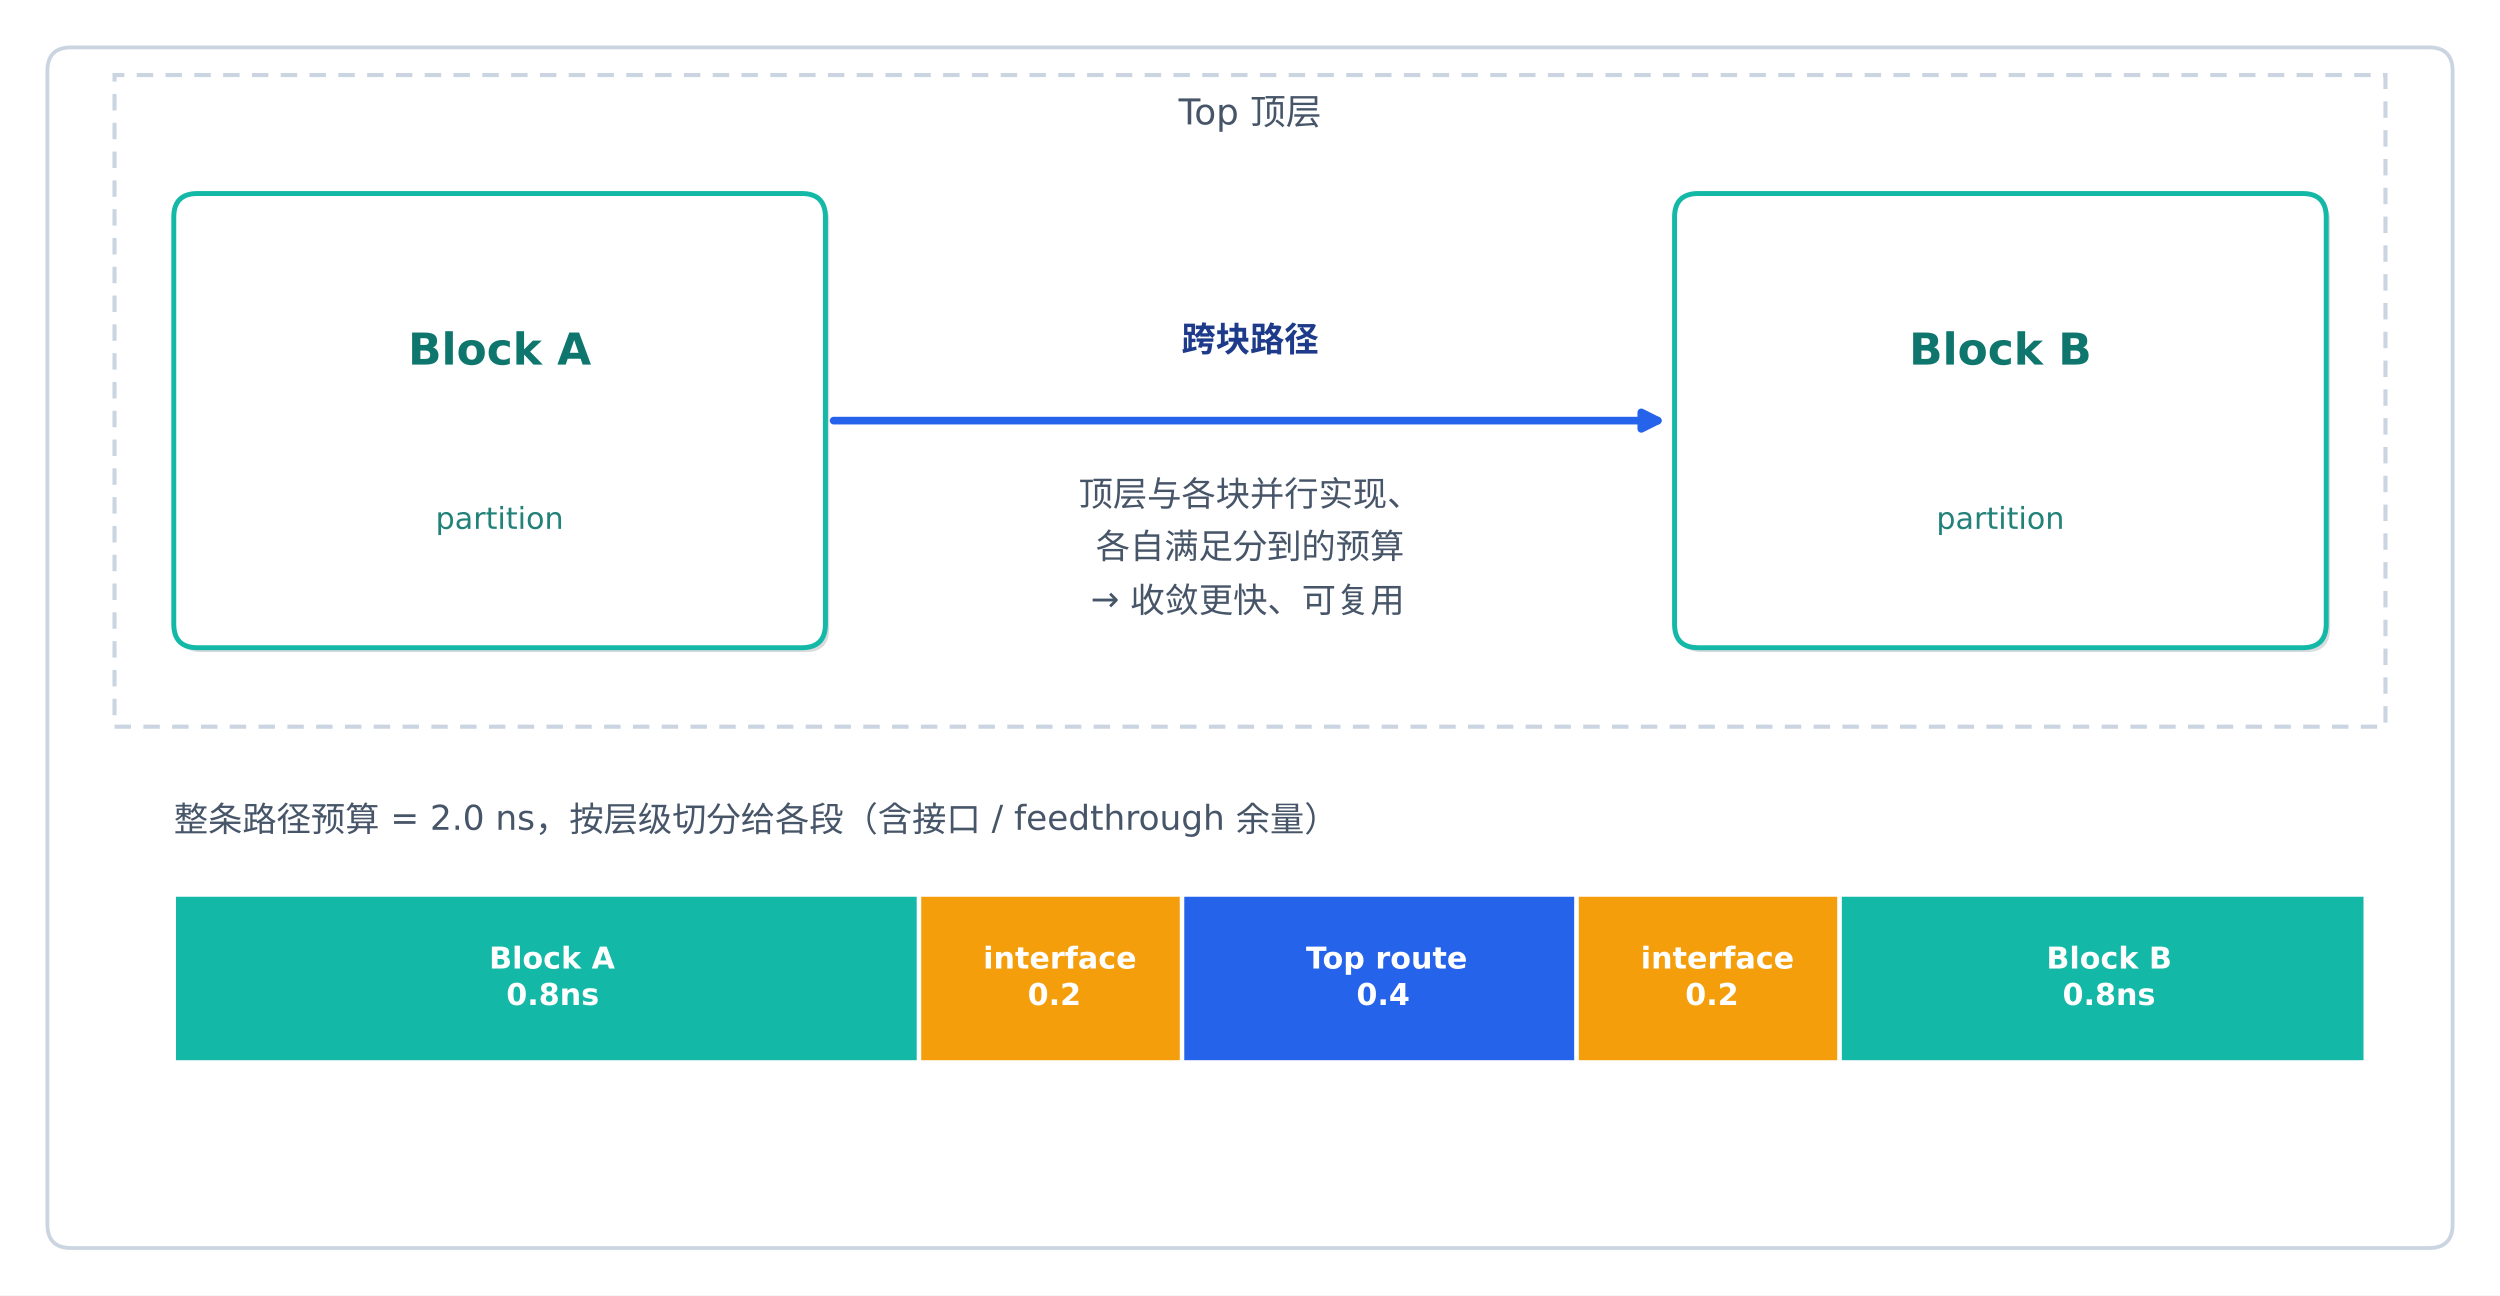
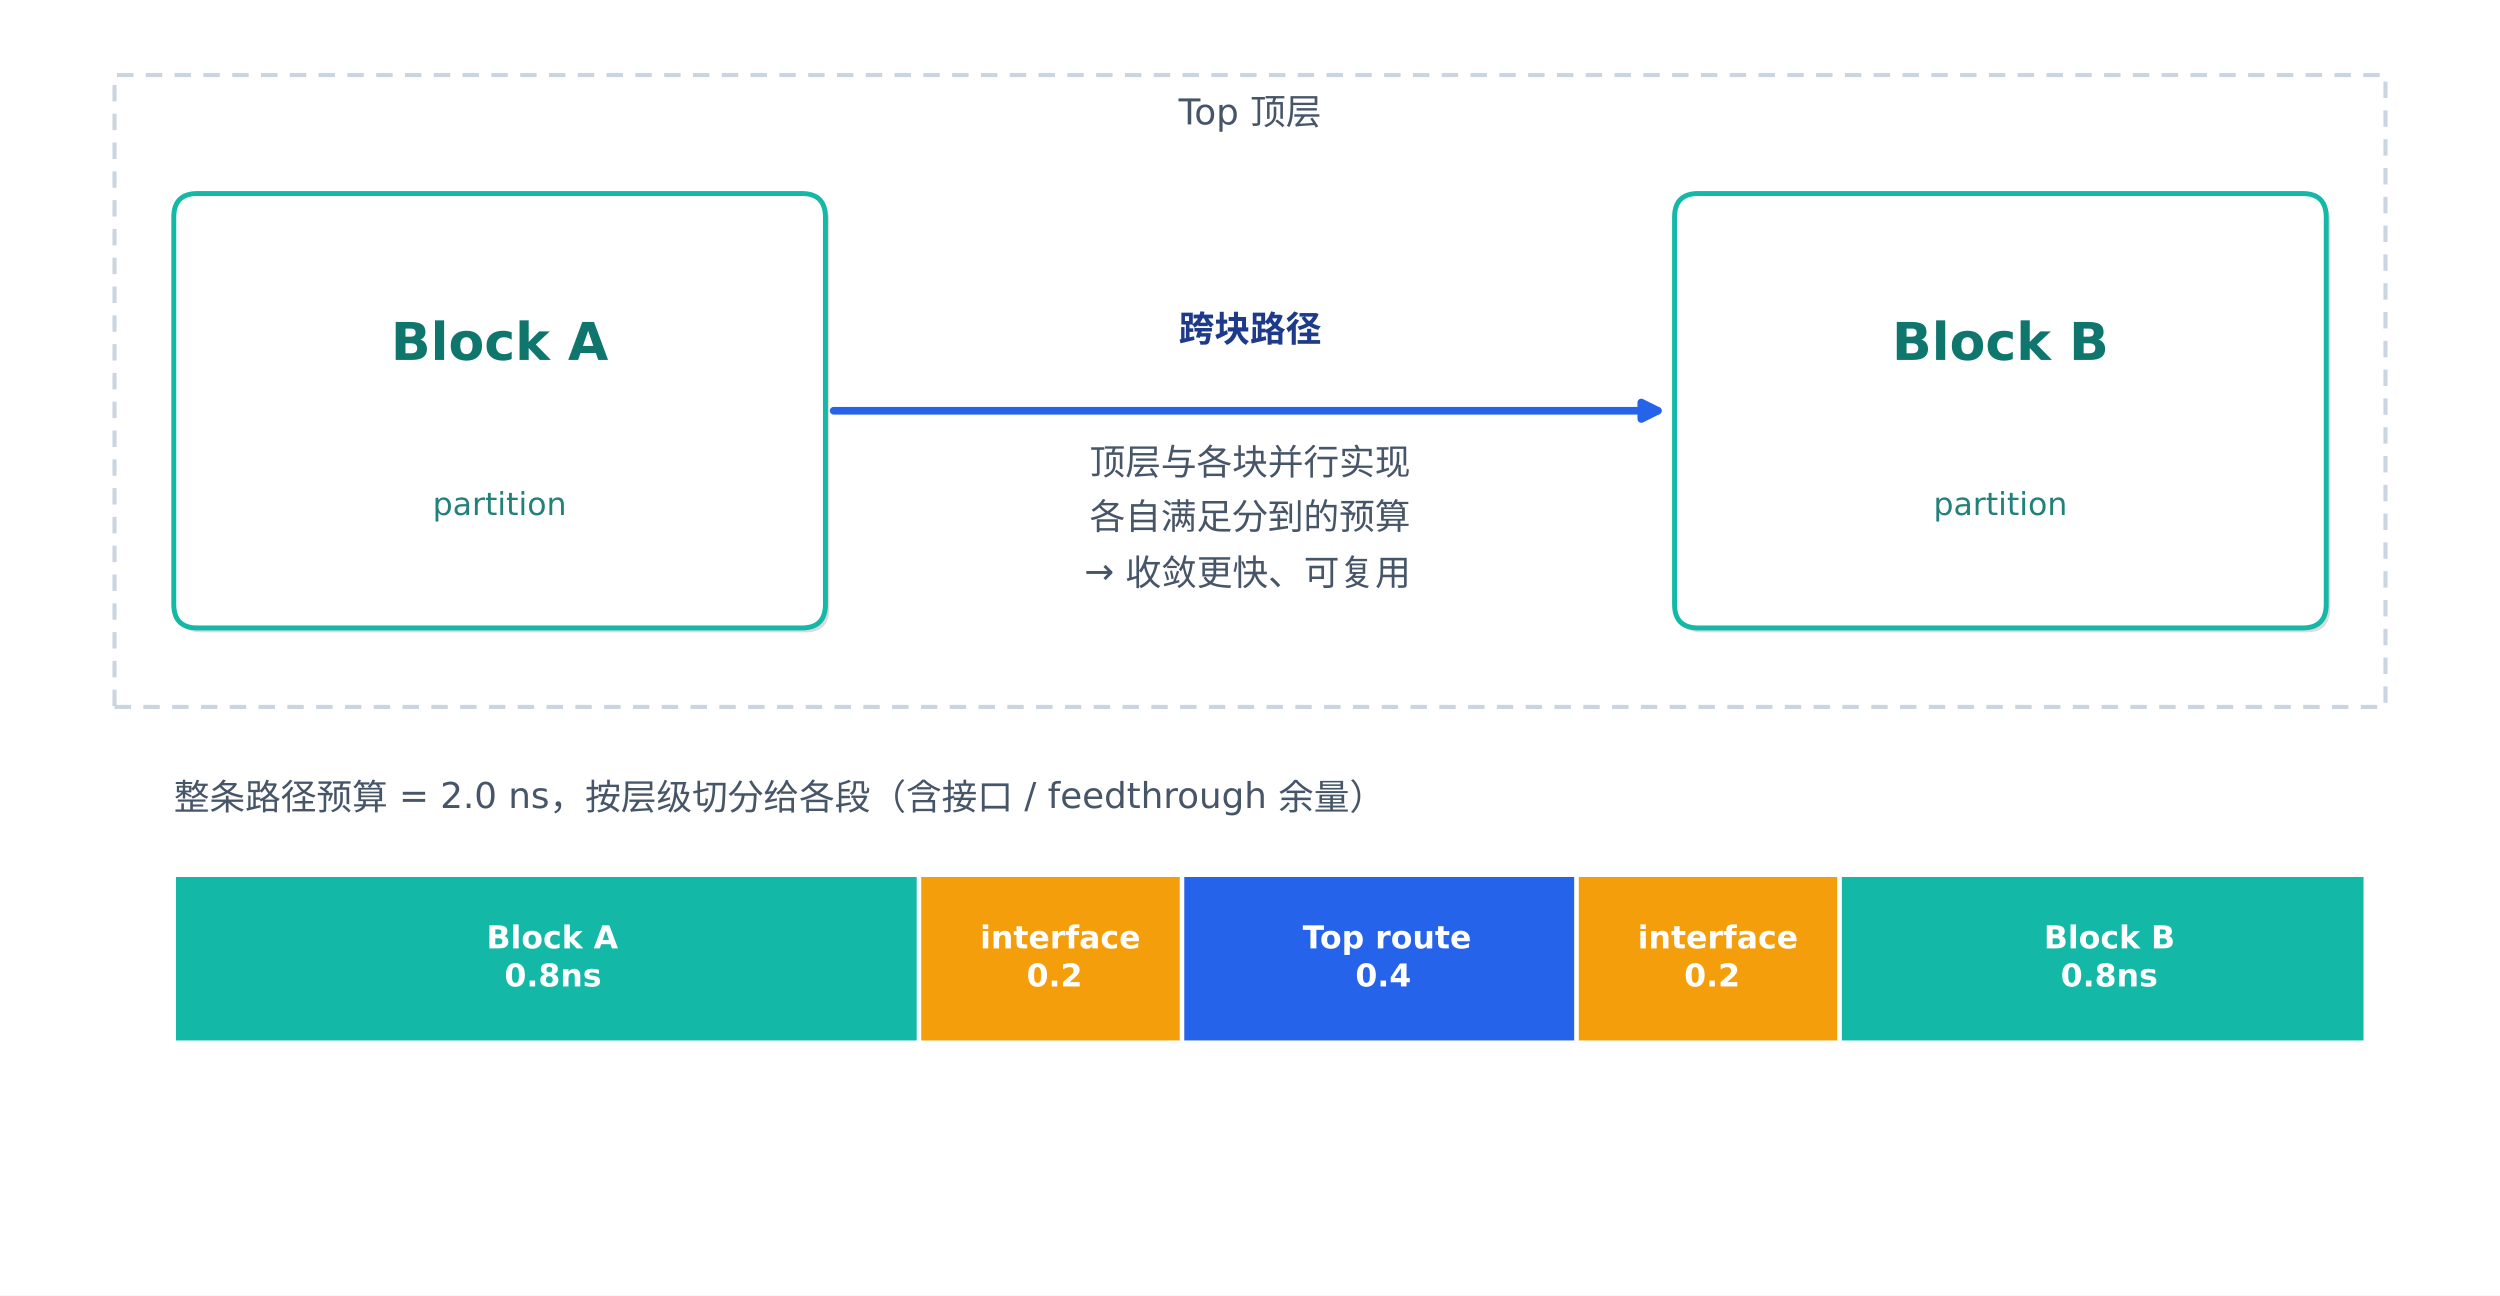
<svg xmlns="http://www.w3.org/2000/svg" width="911.52pt" height="472.32pt" viewBox="0 0 911.52 472.32" version="1.1">
  <defs>
    <style type="text/css">*{stroke-linejoin: round; stroke-linecap: butt}</style>
  </defs>
  <g id="figure_1">
    <g id="patch_1">
      <path d="M 0 472.32  L 911.52 472.32  L 911.52 0  L 0 0  z " style="fill: #ffffff" />
    </g>
    <g id="axes_1">
      <g id="patch_2">
-         <path d="M 5.76 466.56  L 905.76 466.56  L 905.76 5.76  L 5.76 5.76  z " clip-path="url(#pc28c6e87d7)" style="fill: #ffffff" />
+         <path d="M 5.76 466.56  L 905.76 466.56  L 905.76 5.76  L 5.76 5.76  z " clip-path="url(#p3245d3a0c8)" style="fill: #ffffff" />
      </g>
      <g id="patch_3">
-         <path d="M 25.92 455.04  L 885.6 455.04  Q 894.24 455.04 894.24 446.4  L 894.24 25.92  Q 894.24 17.28 885.6 17.28  L 25.92 17.28  Q 17.28 17.28 17.28 25.92  L 17.28 446.4  Q 17.28 455.04 25.92 455.04  L 25.92 455.04  z " clip-path="url(#pc28c6e87d7)" style="fill: none; stroke: #cbd5e1; stroke-width: 1.4; stroke-linejoin: miter" />
+         <path d="M 41.76 257.76  L 869.76 257.76  L 869.76 27.36  L 41.76 27.36  L 41.76 257.76  z " clip-path="url(#p3245d3a0c8)" style="fill: none; stroke-dasharray: 6,4.5; stroke-dashoffset: 0; stroke: #cbd5e1; stroke-width: 1.5; stroke-linejoin: miter" />
      </g>
      <g id="patch_4">
-         <path d="M 41.76 264.96  L 869.76 264.96  L 869.76 27.36  L 41.76 27.36  L 41.76 264.96  z " clip-path="url(#pc28c6e87d7)" style="fill: none; stroke-dasharray: 6,4.5; stroke-dashoffset: 0; stroke: #cbd5e1; stroke-width: 1.5; stroke-linejoin: miter" />
+         <path d="M 73.4 230.56  L 293.72 230.56  Q 302.36 230.56 302.36 221.92  L 302.36 80.8  Q 302.36 72.16 293.72 72.16  L 73.4 72.16  Q 64.76 72.16 64.76 80.8  L 64.76 221.92  Q 64.76 230.56 73.4 230.56  z " clip-path="url(#p3245d3a0c8)" style="fill: #0f172a; opacity: 0.16" />
+         <path d="M 72 228.96  L 292.32 228.96  Q 300.96 228.96 300.96 220.32  L 300.96 79.2  Q 300.96 70.56 292.32 70.56  L 72 70.56  Q 63.36 70.56 63.36 79.2  L 63.36 220.32  Q 63.36 228.96 72 228.96  z " clip-path="url(#p3245d3a0c8)" style="fill: #ffffff; stroke: #14b8a6; stroke-width: 1.8; stroke-linejoin: miter" />
      </g>
      <g id="patch_5">
-         <path d="M 73.4 237.76  L 293.72 237.76  Q 302.36 237.76 302.36 229.12  L 302.36 80.8  Q 302.36 72.16 293.72 72.16  L 73.4 72.16  Q 64.76 72.16 64.76 80.8  L 64.76 229.12  Q 64.76 237.76 73.4 237.76  z " clip-path="url(#pc28c6e87d7)" style="fill: #0f172a; opacity: 0.16" />
-         <path d="M 72 236.16  L 292.32 236.16  Q 300.96 236.16 300.96 227.52  L 300.96 79.2  Q 300.96 70.56 292.32 70.56  L 72 70.56  Q 63.36 70.56 63.36 79.2  L 63.36 227.52  Q 63.36 236.16 72 236.16  z " clip-path="url(#pc28c6e87d7)" style="fill: #ffffff; stroke: #14b8a6; stroke-width: 1.8; stroke-linejoin: miter" />
-       </g>
-       <g id="patch_6">
-         <path d="M 620.6 237.76  L 840.92 237.76  Q 849.56 237.76 849.56 229.12  L 849.56 80.8  Q 849.56 72.16 840.92 72.16  L 620.6 72.16  Q 611.96 72.16 611.96 80.8  L 611.96 229.12  Q 611.96 237.76 620.6 237.76  z " clip-path="url(#pc28c6e87d7)" style="fill: #0f172a; opacity: 0.16" />
-         <path d="M 619.2 236.16  L 839.52 236.16  Q 848.16 236.16 848.16 227.52  L 848.16 79.2  Q 848.16 70.56 839.52 70.56  L 619.2 70.56  Q 610.56 70.56 610.56 79.2  L 610.56 227.52  Q 610.56 236.16 619.2 236.16  z " clip-path="url(#pc28c6e87d7)" style="fill: #ffffff; stroke: #14b8a6; stroke-width: 1.8; stroke-linejoin: miter" />
+         <path d="M 620.6 230.56  L 840.92 230.56  Q 849.56 230.56 849.56 221.92  L 849.56 80.8  Q 849.56 72.16 840.92 72.16  L 620.6 72.16  Q 611.96 72.16 611.96 80.8  L 611.96 221.92  Q 611.96 230.56 620.6 230.56  z " clip-path="url(#p3245d3a0c8)" style="fill: #0f172a; opacity: 0.16" />
+         <path d="M 619.2 228.96  L 839.52 228.96  Q 848.16 228.96 848.16 220.32  L 848.16 79.2  Q 848.16 70.56 839.52 70.56  L 619.2 70.56  Q 610.56 70.56 610.56 79.2  L 610.56 220.32  Q 610.56 228.96 619.2 228.96  z " clip-path="url(#p3245d3a0c8)" style="fill: #ffffff; stroke: #14b8a6; stroke-width: 1.8; stroke-linejoin: miter" />
      </g>
      <g id="text_1">
        <text style="font-size: 13px; font-family: 'Microsoft YaHei', 'Microsoft YaHei UI', 'SimHei', 'Segoe UI', 'DejaVu Sans', sans-serif; text-anchor: middle; fill: #475569" x="455.76" y="45.36" transform="rotate(-0 455.76 45.36)">Top 顶层</text>
      </g>
-       <g id="patch_7">
-         <path d="M 303.96 153.36  Q 455.76 153.36 604.431 153.36  " clip-path="url(#pc28c6e87d7)" style="fill: none; stroke: #2563eb; stroke-width: 2.8; stroke-linecap: round" />
-         <path d="M 598.431 150.36  L 604.431 153.36  L 598.431 156.36  z " clip-path="url(#pc28c6e87d7)" style="fill: #2563eb; stroke: #2563eb; stroke-width: 2.8; stroke-linecap: round" />
+       <g id="patch_6">
+         <path d="M 303.96 149.76  Q 455.76 149.76 604.431 149.76  " clip-path="url(#p3245d3a0c8)" style="fill: none; stroke: #2563eb; stroke-width: 2.8; stroke-linecap: round" />
+         <path d="M 598.431 146.76  L 604.431 149.76  L 598.431 152.76  z " clip-path="url(#p3245d3a0c8)" style="fill: #2563eb; stroke: #2563eb; stroke-width: 2.8; stroke-linecap: round" />
      </g>
      <g id="text_2">
-         <text style="font-weight: 700; font-size: 12.5px; font-family: 'Microsoft YaHei', 'Microsoft YaHei UI', 'SimHei', 'Segoe UI', 'DejaVu Sans', sans-serif; text-anchor: middle; fill: #1e3a8a" x="455.76" y="128.16" transform="rotate(-0 455.76 128.16)">跨块路径</text>
+         <text style="font-weight: 700; font-size: 13px; font-family: 'Microsoft YaHei', 'Microsoft YaHei UI', 'SimHei', 'Segoe UI', 'DejaVu Sans', sans-serif; text-anchor: middle; fill: #1e3a8a" x="455.76" y="124.56" transform="rotate(-0 455.76 124.56)">跨块路径</text>
      </g>
      <g id="text_3">
-         <text style="font-size: 12.5px; font-family: 'Microsoft YaHei', 'Microsoft YaHei UI', 'SimHei', 'Segoe UI', 'DejaVu Sans', sans-serif; fill: #475569" transform="translate(393.26 184.5075)">顶层与各块并行实现、</text>
-         <text style="font-size: 12.5px; font-family: 'Microsoft YaHei', 'Microsoft YaHei UI', 'SimHei', 'Segoe UI', 'DejaVu Sans', sans-serif; fill: #475569" transform="translate(399.51 203.6024)">各自满足分到的预算</text>
-         <text style="font-size: 12.5px; font-family: 'Microsoft YaHei', 'Microsoft YaHei UI', 'SimHei', 'Segoe UI', 'DejaVu Sans', sans-serif; fill: #475569" transform="translate(397.6604 222.6973)">→ 收敛更快、可复用</text>
+         <text style="font-size: 13px; font-family: 'Microsoft YaHei', 'Microsoft YaHei UI', 'SimHei', 'Segoe UI', 'DejaVu Sans', sans-serif; fill: #475569" transform="translate(397.26 173.0814)">顶层与各块并行实现</text>
+         <text style="font-size: 13px; font-family: 'Microsoft YaHei', 'Microsoft YaHei UI', 'SimHei', 'Segoe UI', 'DejaVu Sans', sans-serif; fill: #475569" transform="translate(397.26 192.9401)">各自满足分到的预算</text>
+         <text style="font-size: 13px; font-family: 'Microsoft YaHei', 'Microsoft YaHei UI', 'SimHei', 'Segoe UI', 'DejaVu Sans', sans-serif; fill: #475569" transform="translate(395.3364 212.7988)">→ 收敛更快、可复用</text>
+       </g>
+       <g id="patch_7">
+         <path d="M 63.36 380.16  L 335.088 380.16  L 335.088 318.96  L 63.36 318.96  z " clip-path="url(#p3245d3a0c8)" style="fill: #14b8a6; stroke: #ffffff; stroke-width: 1.6; stroke-linejoin: miter" />
      </g>
      <g id="patch_8">
-         <path d="M 63.36 387.36  L 335.088 387.36  L 335.088 326.16  L 63.36 326.16  z " clip-path="url(#pc28c6e87d7)" style="fill: #14b8a6; stroke: #ffffff; stroke-width: 1.6; stroke-linejoin: miter" />
+         <path d="M 335.088 380.16  L 430.992 380.16  L 430.992 318.96  L 335.088 318.96  z " clip-path="url(#p3245d3a0c8)" style="fill: #f59e0b; stroke: #ffffff; stroke-width: 1.6; stroke-linejoin: miter" />
      </g>
      <g id="patch_9">
-         <path d="M 335.088 387.36  L 430.992 387.36  L 430.992 326.16  L 335.088 326.16  z " clip-path="url(#pc28c6e87d7)" style="fill: #f59e0b; stroke: #ffffff; stroke-width: 1.6; stroke-linejoin: miter" />
+         <path d="M 430.992 380.16  L 574.848 380.16  L 574.848 318.96  L 430.992 318.96  z " clip-path="url(#p3245d3a0c8)" style="fill: #2563eb; stroke: #ffffff; stroke-width: 1.6; stroke-linejoin: miter" />
      </g>
      <g id="patch_10">
-         <path d="M 430.992 387.36  L 574.848 387.36  L 574.848 326.16  L 430.992 326.16  z " clip-path="url(#pc28c6e87d7)" style="fill: #2563eb; stroke: #ffffff; stroke-width: 1.6; stroke-linejoin: miter" />
+         <path d="M 574.848 380.16  L 670.752 380.16  L 670.752 318.96  L 574.848 318.96  z " clip-path="url(#p3245d3a0c8)" style="fill: #f59e0b; stroke: #ffffff; stroke-width: 1.6; stroke-linejoin: miter" />
      </g>
      <g id="patch_11">
-         <path d="M 574.848 387.36  L 670.752 387.36  L 670.752 326.16  L 574.848 326.16  z " clip-path="url(#pc28c6e87d7)" style="fill: #f59e0b; stroke: #ffffff; stroke-width: 1.6; stroke-linejoin: miter" />
-       </g>
-       <g id="patch_12">
-         <path d="M 670.752 387.36  L 862.56 387.36  L 862.56 326.16  L 670.752 326.16  z " clip-path="url(#pc28c6e87d7)" style="fill: #14b8a6; stroke: #ffffff; stroke-width: 1.6; stroke-linejoin: miter" />
+         <path d="M 670.752 380.16  L 862.56 380.16  L 862.56 318.96  L 670.752 318.96  z " clip-path="url(#p3245d3a0c8)" style="fill: #14b8a6; stroke: #ffffff; stroke-width: 1.6; stroke-linejoin: miter" />
      </g>
      <g id="text_4">
-         <text style="font-size: 12.5px; font-family: 'Microsoft YaHei', 'Microsoft YaHei UI', 'SimHei', 'Segoe UI', 'DejaVu Sans', sans-serif; text-anchor: start; fill: #475569" x="63.36" y="303.12" transform="rotate(-0 63.36 303.12)">整条路径预算 = 2.0 ns，按层级切分给各段（含接口 / feedthrough 余量）</text>
+         <text style="font-size: 13px; font-family: 'Microsoft YaHei', 'Microsoft YaHei UI', 'SimHei', 'Segoe UI', 'DejaVu Sans', sans-serif; text-anchor: start; fill: #475569" x="63.36" y="295.2" transform="rotate(-0 63.36 295.2)">整条路径预算 = 2.0 ns，按层级切分给各段（含接口 / feedthrough 余量）</text>
      </g>
      <g id="text_5">
-         <text style="font-weight: 700; font-size: 11px; font-family: 'Microsoft YaHei', 'Microsoft YaHei UI', 'SimHei', 'Segoe UI', 'DejaVu Sans', sans-serif; fill: #ffffff" transform="translate(178.3274 353.1462)">Block A</text>
-         <text style="font-weight: 700; font-size: 11px; font-family: 'Microsoft YaHei', 'Microsoft YaHei UI', 'SimHei', 'Segoe UI', 'DejaVu Sans', sans-serif; fill: #ffffff" transform="translate(184.5906 366.4324)">0.8ns</text>
+         <text style="font-weight: 700; font-size: 11.5px; font-family: 'Microsoft YaHei', 'Microsoft YaHei UI', 'SimHei', 'Segoe UI', 'DejaVu Sans', sans-serif; fill: #ffffff" transform="translate(177.3776 345.7819)">Block A</text>
+         <text style="font-weight: 700; font-size: 11.5px; font-family: 'Microsoft YaHei', 'Microsoft YaHei UI', 'SimHei', 'Segoe UI', 'DejaVu Sans', sans-serif; fill: #ffffff" transform="translate(183.9254 359.6721)">0.8ns</text>
      </g>
      <g id="text_6">
-         <text style="font-weight: 700; font-size: 11px; font-family: 'Microsoft YaHei', 'Microsoft YaHei UI', 'SimHei', 'Segoe UI', 'DejaVu Sans', sans-serif; fill: #ffffff" transform="translate(358.473 353.1462)">interface</text>
-         <text style="font-weight: 700; font-size: 11px; font-family: 'Microsoft YaHei', 'Microsoft YaHei UI', 'SimHei', 'Segoe UI', 'DejaVu Sans', sans-serif; fill: #ffffff" transform="translate(374.6852 366.4324)">0.2</text>
+         <text style="font-weight: 700; font-size: 11.5px; font-family: 'Microsoft YaHei', 'Microsoft YaHei UI', 'SimHei', 'Segoe UI', 'DejaVu Sans', sans-serif; fill: #ffffff" transform="translate(357.3564 345.7819)">interface</text>
+         <text style="font-weight: 700; font-size: 11.5px; font-family: 'Microsoft YaHei', 'Microsoft YaHei UI', 'SimHei', 'Segoe UI', 'DejaVu Sans', sans-serif; fill: #ffffff" transform="translate(374.3054 359.6721)">0.2</text>
      </g>
      <g id="text_7">
-         <text style="font-weight: 700; font-size: 11px; font-family: 'Microsoft YaHei', 'Microsoft YaHei UI', 'SimHei', 'Segoe UI', 'DejaVu Sans', sans-serif; fill: #ffffff" transform="translate(476.1737 353.1462)">Top route</text>
-         <text style="font-weight: 700; font-size: 11px; font-family: 'Microsoft YaHei', 'Microsoft YaHei UI', 'SimHei', 'Segoe UI', 'DejaVu Sans', sans-serif; fill: #ffffff" transform="translate(494.5652 366.4324)">0.4</text>
+         <text style="font-weight: 700; font-size: 11.5px; font-family: 'Microsoft YaHei', 'Microsoft YaHei UI', 'SimHei', 'Segoe UI', 'DejaVu Sans', sans-serif; fill: #ffffff" transform="translate(474.9579 345.7819)">Top route</text>
+         <text style="font-weight: 700; font-size: 11.5px; font-family: 'Microsoft YaHei', 'Microsoft YaHei UI', 'SimHei', 'Segoe UI', 'DejaVu Sans', sans-serif; fill: #ffffff" transform="translate(494.1854 359.6721)">0.4</text>
      </g>
      <g id="text_8">
-         <text style="font-weight: 700; font-size: 11px; font-family: 'Microsoft YaHei', 'Microsoft YaHei UI', 'SimHei', 'Segoe UI', 'DejaVu Sans', sans-serif; fill: #ffffff" transform="translate(598.233 353.1462)">interface</text>
-         <text style="font-weight: 700; font-size: 11px; font-family: 'Microsoft YaHei', 'Microsoft YaHei UI', 'SimHei', 'Segoe UI', 'DejaVu Sans', sans-serif; fill: #ffffff" transform="translate(614.4452 366.4324)">0.2</text>
+         <text style="font-weight: 700; font-size: 11.5px; font-family: 'Microsoft YaHei', 'Microsoft YaHei UI', 'SimHei', 'Segoe UI', 'DejaVu Sans', sans-serif; fill: #ffffff" transform="translate(597.1164 345.7819)">interface</text>
+         <text style="font-weight: 700; font-size: 11.5px; font-family: 'Microsoft YaHei', 'Microsoft YaHei UI', 'SimHei', 'Segoe UI', 'DejaVu Sans', sans-serif; fill: #ffffff" transform="translate(614.0654 359.6721)">0.2</text>
      </g>
      <g id="text_9">
-         <text style="font-weight: 700; font-size: 11px; font-family: 'Microsoft YaHei', 'Microsoft YaHei UI', 'SimHei', 'Segoe UI', 'DejaVu Sans', sans-serif; fill: #ffffff" transform="translate(746.1358 353.1462)">Block B</text>
-         <text style="font-weight: 700; font-size: 11px; font-family: 'Microsoft YaHei', 'Microsoft YaHei UI', 'SimHei', 'Segoe UI', 'DejaVu Sans', sans-serif; fill: #ffffff" transform="translate(752.0226 366.4324)">0.8ns</text>
+         <text style="font-weight: 700; font-size: 11.5px; font-family: 'Microsoft YaHei', 'Microsoft YaHei UI', 'SimHei', 'Segoe UI', 'DejaVu Sans', sans-serif; fill: #ffffff" transform="translate(745.2031 345.7819)">Block B</text>
+         <text style="font-weight: 700; font-size: 11.5px; font-family: 'Microsoft YaHei', 'Microsoft YaHei UI', 'SimHei', 'Segoe UI', 'DejaVu Sans', sans-serif; fill: #ffffff" transform="translate(751.3574 359.6721)">0.8ns</text>
      </g>
      <g id="text_10">
-         <text style="font-weight: 700; font-size: 16px; font-family: 'Microsoft YaHei', 'Microsoft YaHei UI', 'SimHei', 'Segoe UI', 'DejaVu Sans', sans-serif; text-anchor: middle; fill: #0f766e" x="182.16" y="132.926" transform="rotate(-0 182.16 132.9263)">Block A</text>
+         <text style="font-weight: 700; font-size: 19px; font-family: 'Microsoft YaHei', 'Microsoft YaHei UI', 'SimHei', 'Segoe UI', 'DejaVu Sans', sans-serif; text-anchor: middle; fill: #0f766e" x="182.16" y="131.232" transform="rotate(-0 182.16 131.2324)">Block A</text>
      </g>
      <g id="text_11">
-         <text style="font-size: 11px; font-family: 'Microsoft YaHei', 'Microsoft YaHei UI', 'SimHei', 'Segoe UI', 'DejaVu Sans', sans-serif; text-anchor: middle; fill: #0f766e; opacity: 0.92" x="182.16" y="192.821" transform="rotate(-0 182.16 192.8213)">partition</text>
+         <text style="font-size: 11.5px; font-family: 'Microsoft YaHei', 'Microsoft YaHei UI', 'SimHei', 'Segoe UI', 'DejaVu Sans', sans-serif; text-anchor: middle; fill: #0f766e; opacity: 0.92" x="182.16" y="187.775" transform="rotate(-0 182.16 187.775)">partition</text>
      </g>
      <g id="text_12">
-         <text style="font-weight: 700; font-size: 16px; font-family: 'Microsoft YaHei', 'Microsoft YaHei UI', 'SimHei', 'Segoe UI', 'DejaVu Sans', sans-serif; text-anchor: middle; fill: #0f766e" x="729.36" y="132.926" transform="rotate(-0 729.36 132.9263)">Block B</text>
+         <text style="font-weight: 700; font-size: 19px; font-family: 'Microsoft YaHei', 'Microsoft YaHei UI', 'SimHei', 'Segoe UI', 'DejaVu Sans', sans-serif; text-anchor: middle; fill: #0f766e" x="729.36" y="131.232" transform="rotate(-0 729.36 131.2324)">Block B</text>
      </g>
      <g id="text_13">
-         <text style="font-size: 11px; font-family: 'Microsoft YaHei', 'Microsoft YaHei UI', 'SimHei', 'Segoe UI', 'DejaVu Sans', sans-serif; text-anchor: middle; fill: #0f766e; opacity: 0.92" x="729.36" y="192.821" transform="rotate(-0 729.36 192.8213)">partition</text>
+         <text style="font-size: 11.5px; font-family: 'Microsoft YaHei', 'Microsoft YaHei UI', 'SimHei', 'Segoe UI', 'DejaVu Sans', sans-serif; text-anchor: middle; fill: #0f766e; opacity: 0.92" x="729.36" y="187.775" transform="rotate(-0 729.36 187.775)">partition</text>
      </g>
    </g>
  </g>
  <defs>
-     <clipPath id="pc28c6e87d7">
+     <clipPath id="p3245d3a0c8">
      <rect x="5.76" y="5.76" width="900" height="460.8" />
    </clipPath>
  </defs>
</svg>
